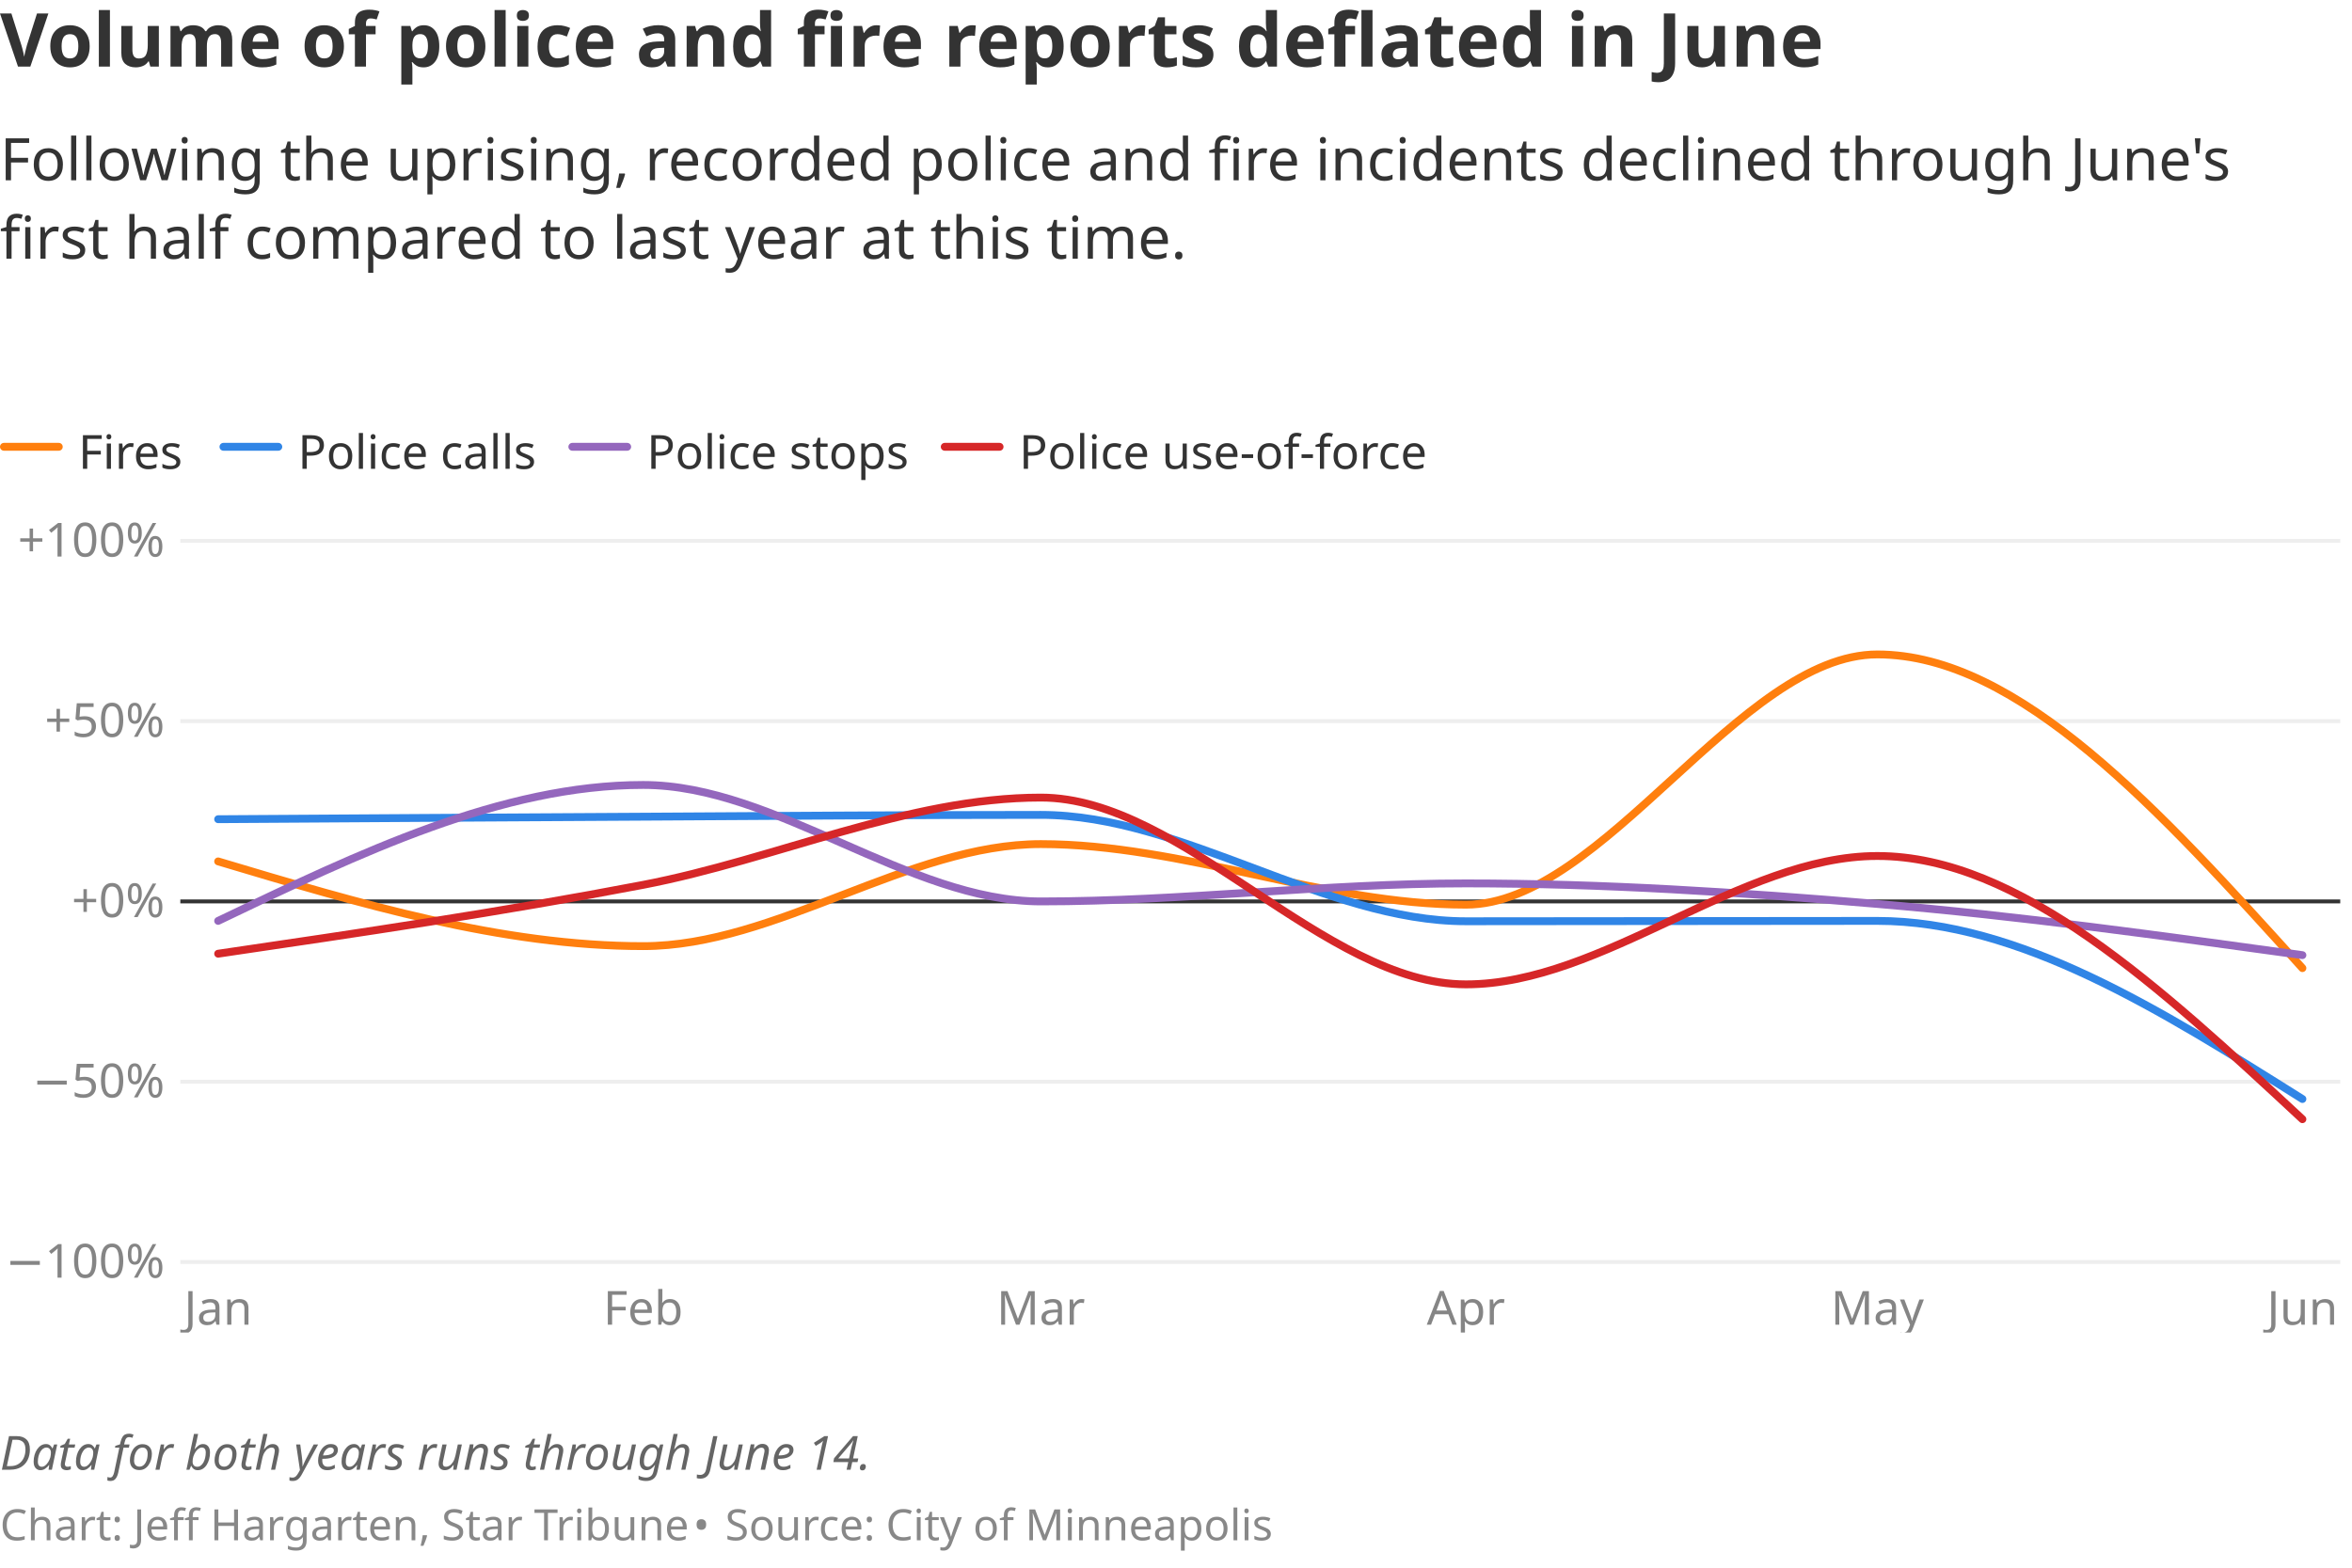
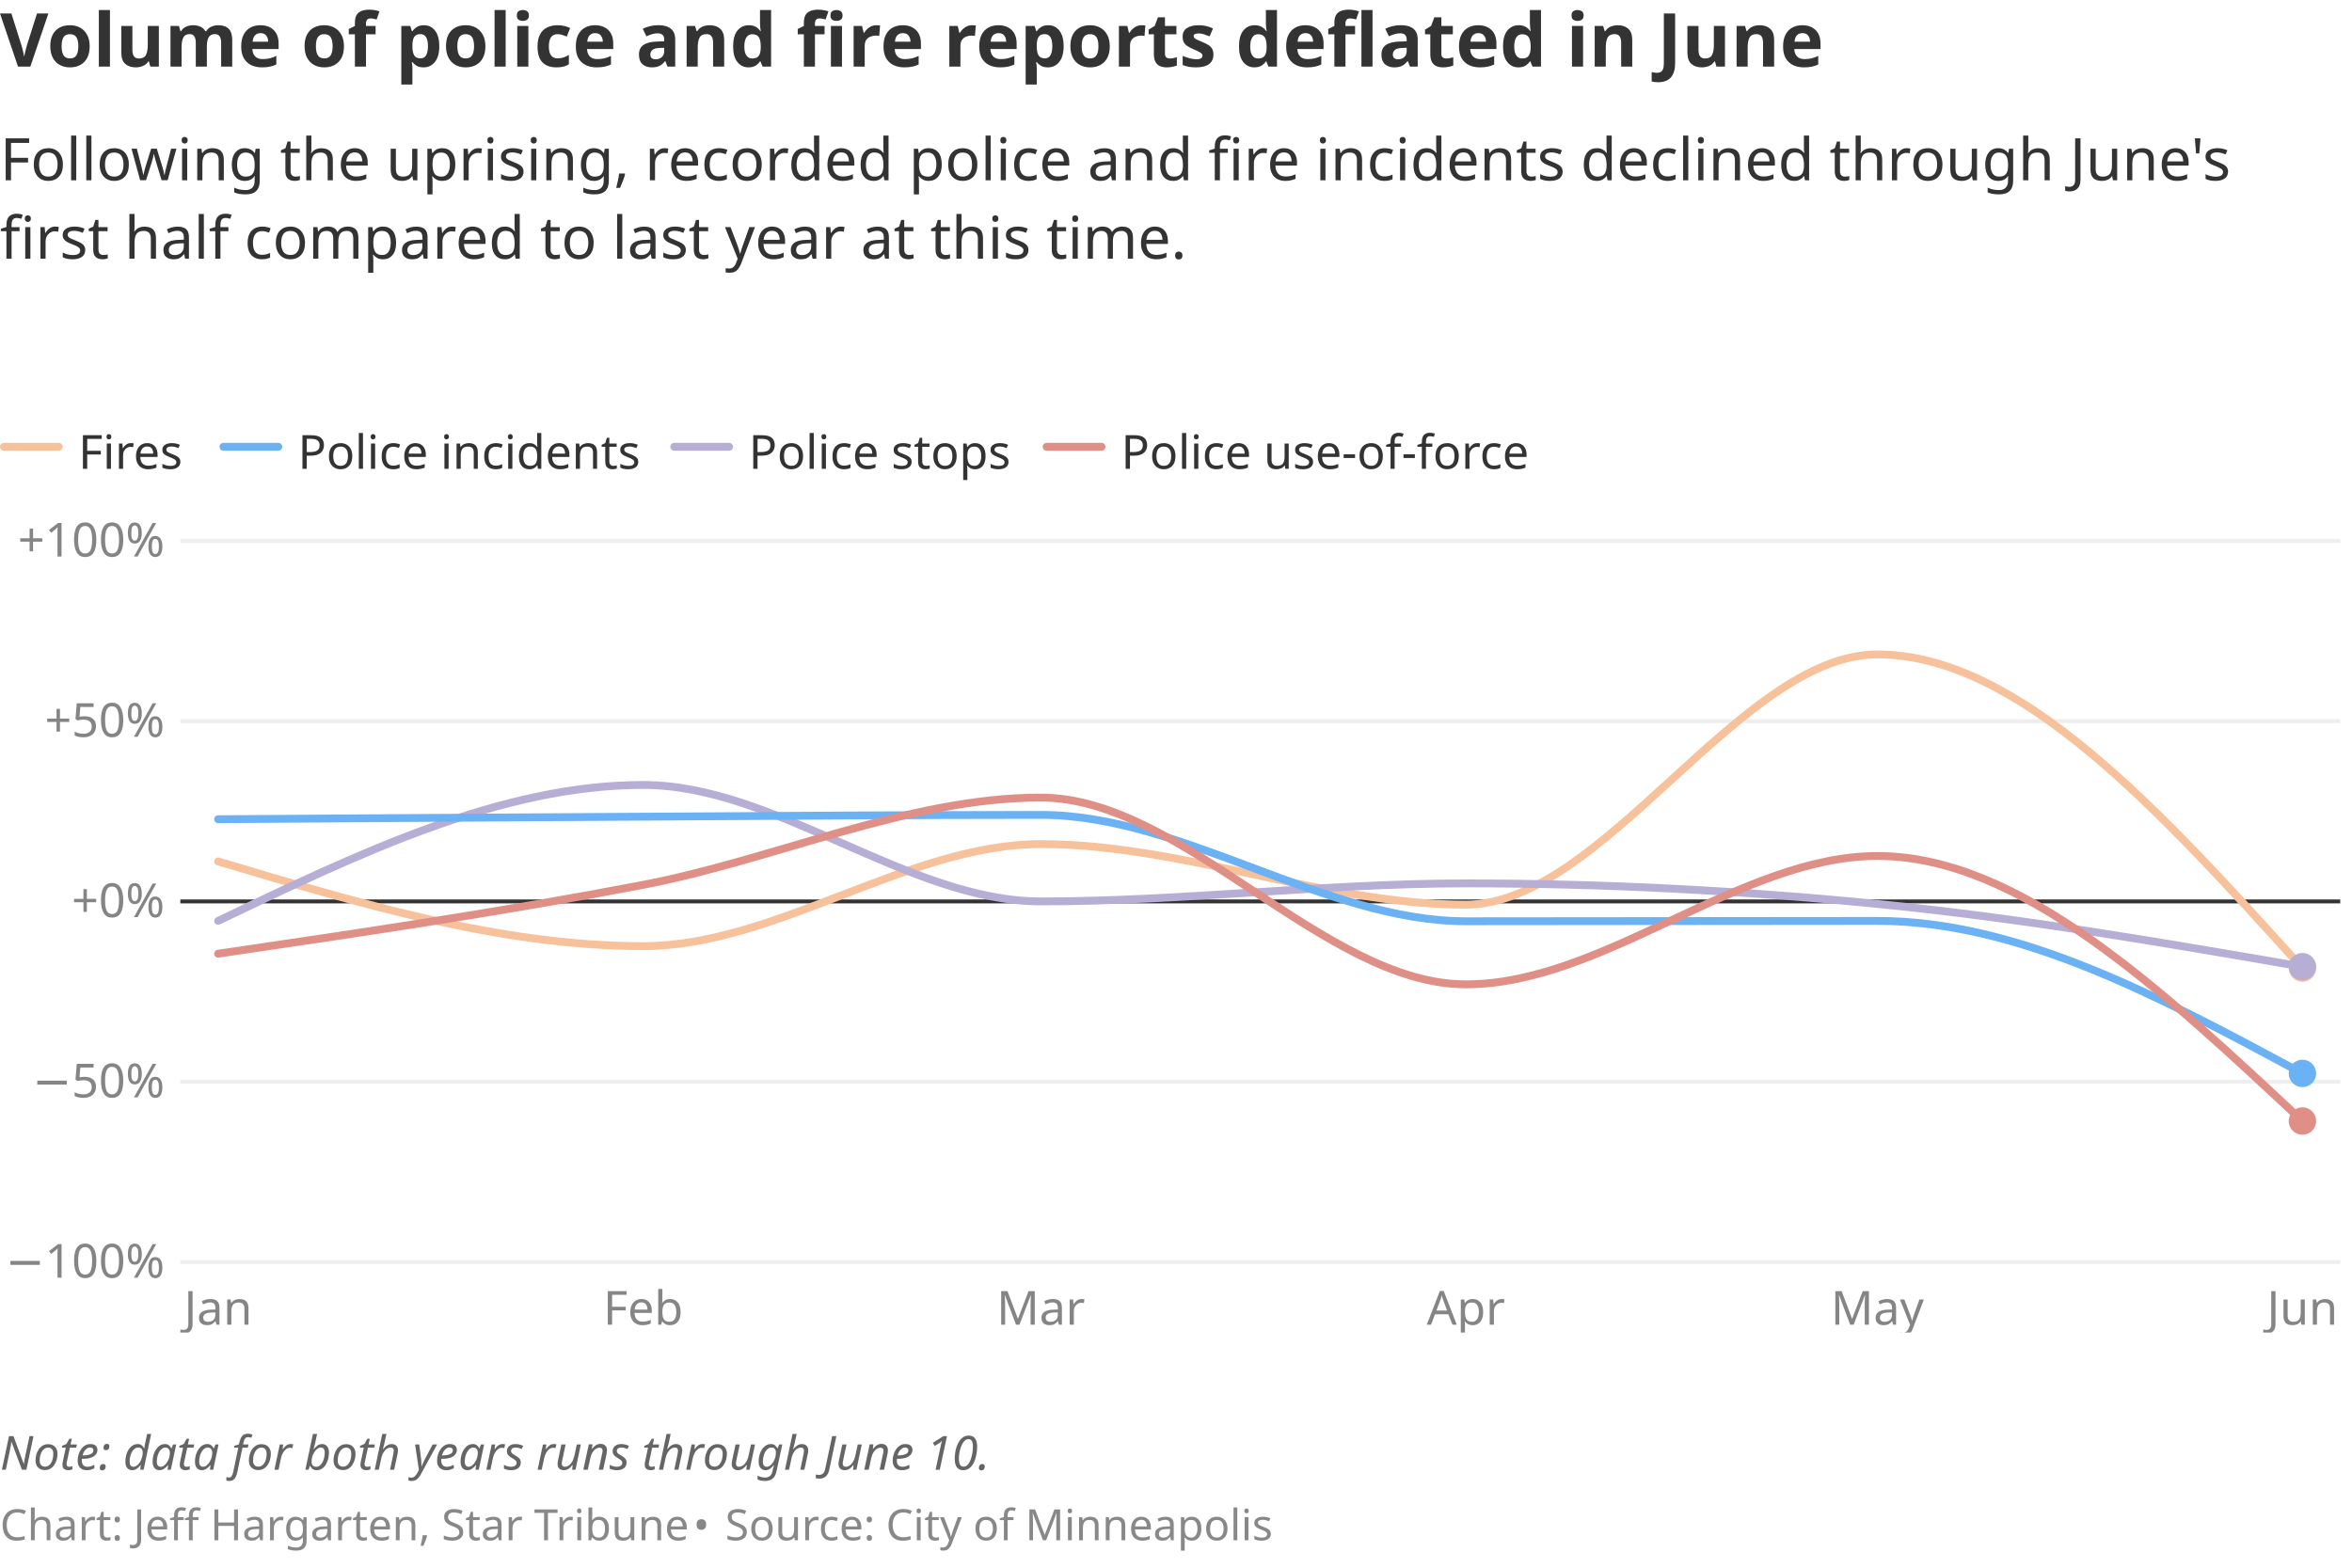
<svg xmlns="http://www.w3.org/2000/svg" id="exportSvg" width="600" height="400">
  <defs />
  <g>
    <g id="header-svg">
      <g id="text-svg">
        <text transform="translate(0, -2)" fill="rgb(51,51,51)" style="font-family: BentonSans; font-weight: 700; font-size: 19px;">
          <tspan x="0" dy="19">Volume of police and fire reports deflated in June</tspan>
        </text>
      </g>
      <g id="text-svg">
        <text transform="translate(0, 31)" fill="rgb(51,51,51)" style="font-family: BentonSans; font-weight: 400; font-size: 15px;">
          <tspan x="0" dy="15">Following the uprising, recorded police and fire incidents declined through June's </tspan>
        </text>
        <text transform="translate(0, 51)" fill="rgb(51,51,51)" style="font-family: BentonSans; font-weight: 400; font-size: 15px;">
          <tspan x="0" dy="15">first half compared to last year at this time.</tspan>
        </text>
      </g>
    </g>
    <g id="chart-svg">
      <g id="group-svg" clip-path="url(#rect-mask-group-0)" transform="translate(0, 104)">
        <clipPath id="rect-mask-group-0">
          <rect x="0" y="0" width="600" height="236" />
        </clipPath>
        <g id="group-svg" transform="translate(46, 34)">
          <g id="x-svg ticks-svg" transform="translate(0, 189)">
            <g transform="translate(9.649737, 0)">
              <text transform="translate(-9.999998, -12) translate(9.999998, 11)" fill="rgb(133, 133, 133)" style="text-anchor: middle; font-family: BentonSans; font-weight: 400; font-size: 12px;">
                <tspan x="0" dy="12">Jan</tspan>
              </text>
            </g>
            <g transform="translate(118.0887, 0)">
              <text transform="translate(-10, -12) translate(10, 11)" fill="rgb(133, 133, 133)" style="text-anchor: middle; font-family: BentonSans; font-weight: 400; font-size: 12px;">
                <tspan x="0" dy="12">Feb</tspan>
              </text>
            </g>
            <g transform="translate(219.5315, 0)">
              <text transform="translate(-11.5, -12) translate(11.5, 11)" fill="rgb(133, 133, 133)" style="text-anchor: middle; font-family: BentonSans; font-weight: 400; font-size: 12px;">
                <tspan x="0" dy="12">Mar</tspan>
              </text>
            </g>
            <g transform="translate(327.9704, 0)">
              <text transform="translate(-10, -12) translate(10, 11)" fill="rgb(133, 133, 133)" style="text-anchor: middle; font-family: BentonSans; font-weight: 400; font-size: 12px;">
                <tspan x="0" dy="12">Apr</tspan>
              </text>
            </g>
            <g transform="translate(432.9113, 0)">
              <text transform="translate(-12.5, -12) translate(12.5, 11)" fill="rgb(133, 133, 133)" style="text-anchor: middle; font-family: BentonSans; font-weight: 400; font-size: 12px;">
                <tspan x="0" dy="12">May</tspan>
              </text>
            </g>
            <g transform="translate(541.3503, 0)">
              <text transform="translate(-10, -12) translate(10, 11)" fill="rgb(133, 133, 133)" style="text-anchor: middle; font-family: BentonSans; font-weight: 400; font-size: 12px;">
                <tspan x="0" dy="12">Jun</tspan>
              </text>
            </g>
          </g>
          <g id="x-svg axis-svg" transform="translate(0, 92)">
            <line x1="0" x2="551" y1="0" y2="0" style="stroke: rgb(51, 51, 51); stroke-width: 1;" />
          </g>
          <g id="y-grid-svg">
            <g transform="translate(0, 184)">
              <line x1="0" x2="551" y1="0" y2="0" style="stroke: rgb(238, 238, 238); stroke-width: 1;" />
              <text transform="translate(-4, 4) translate(-41, -12) translate(41, 0)" fill="rgb(133, 133, 133)" style="text-anchor: end; font-family: BentonSans; font-weight: 400; font-size: 12px;">
                <tspan x="0" dy="12">−100%</tspan>
              </text>
            </g>
            <g transform="translate(0, 138)">
              <line x1="0" x2="551" y1="0" y2="0" style="stroke: rgb(238, 238, 238); stroke-width: 1;" />
              <text transform="translate(-4, 4) translate(-35, -12) translate(35, 0)" fill="rgb(133, 133, 133)" style="text-anchor: end; font-family: BentonSans; font-weight: 400; font-size: 12px;">
                <tspan x="0" dy="12">−50%</tspan>
              </text>
            </g>
            <g id="tick-svg tick-major-svg" transform="translate(0, 92)">
              <text transform="translate(-4, 4) translate(-28, -12) translate(28, 0)" fill="rgb(133, 133, 133)" style="text-anchor: end; font-family: BentonSans; font-weight: 400; font-size: 12px;">
                <tspan x="0" dy="12">+0%</tspan>
              </text>
            </g>
            <g transform="translate(0, 46)">
              <line x1="0" x2="551" y1="0" y2="0" style="stroke: rgb(238, 238, 238); stroke-width: 1;" />
              <text transform="translate(-4, 4) translate(-35, -12) translate(35, 0)" fill="rgb(133, 133, 133)" style="text-anchor: end; font-family: BentonSans; font-weight: 400; font-size: 12px;">
                <tspan x="0" dy="12">+50%</tspan>
              </text>
            </g>
            <g>
              <line x1="0" x2="551" y1="0" y2="0" style="stroke: rgb(238, 238, 238); stroke-width: 1;" />
              <text transform="translate(-4, 4) translate(-41, -12) translate(41, 0)" fill="rgb(133, 133, 133)" style="text-anchor: end; font-family: BentonSans; font-weight: 400; font-size: 12px;">
                <tspan x="0" dy="12">+100%</tspan>
              </text>
            </g>
          </g>
          <g id="lines-svg">
            <g id="fire-svg">
-               <path d="M9.65,81.788C45.796,92.598,81.942,103.408,118.089,103.408C151.903,103.408,185.717,77.372,219.532,77.372C255.678,77.372,291.824,92.828,327.97,92.828C362.951,92.828,397.931,28.98,432.911,28.98C469.058,28.98,505.204,69,541.35,109.02" stroke="rgb(255,127,14)" id="fire" style="stroke-width: 2; stroke-linejoin: round; stroke-linecap: round; fill: none; mix-blend-mode: normal;" />
+               <path d="M9.65,81.788C45.796,92.598,81.942,103.408,118.089,103.408C151.903,103.408,185.717,77.372,219.532,77.372C255.678,77.372,291.824,92.828,327.97,92.828C362.951,92.828,397.931,28.98,432.911,28.98C469.058,28.98,505.204,69,541.35,109.02" stroke="rgb(247,194,155)" id="fire" style="stroke-width: 2; stroke-linejoin: round; stroke-linecap: round; fill: none; mix-blend-mode: normal;" />
+             </g>
+             <g id="stops-svg">
+               <path d="M9.65,96.968C45.796,79.626,81.942,62.284,118.089,62.284C151.903,62.284,185.717,92,219.532,92C255.678,92,291.824,87.4,327.97,87.4C362.951,87.4,397.931,89.216,432.911,92.644C469.058,96.186,505.204,102.419,541.35,108.652" stroke="rgb(182,174,212)" id="stops" style="stroke-width: 2; stroke-linejoin: round; stroke-linecap: round; fill: none; mix-blend-mode: normal;" />
            </g>
            <g id="police-svg">
-               <path d="M9.65,71.024C45.796,70.796,81.942,70.568,118.089,70.38C151.903,70.204,185.717,69.92,219.532,69.92C255.678,69.92,291.824,97.06,327.97,97.06C362.951,97.06,397.931,96.968,432.911,96.968C469.058,96.968,505.204,119.692,541.35,142.416" stroke="rgb(48,133,230)" id="police" style="stroke-width: 2; stroke-linejoin: round; stroke-linecap: round; fill: none; mix-blend-mode: normal;" />
-             </g>
-             <g id="stops-svg">
-               <path d="M9.65,96.968C45.796,79.626,81.942,62.284,118.089,62.284C151.903,62.284,185.717,92,219.532,92C255.678,92,291.824,87.4,327.97,87.4C362.951,87.4,397.931,89.683,432.911,92.644C469.058,95.704,505.204,100.706,541.35,105.708" stroke="rgb(148,103,189)" id="stops" style="stroke-width: 2; stroke-linejoin: round; stroke-linecap: round; fill: none; mix-blend-mode: normal;" />
+               <path d="M9.65,71.024C45.796,70.796,81.942,70.568,118.089,70.38C151.903,70.204,185.717,69.92,219.532,69.92C255.678,69.92,291.824,97.06,327.97,97.06C362.951,97.06,397.931,96.968,432.911,96.968C469.058,96.968,505.204,116.426,541.35,135.884" stroke="rgb(107,178,244)" id="police" style="stroke-width: 2; stroke-linejoin: round; stroke-linecap: round; fill: none; mix-blend-mode: normal;" />
            </g>
            <g id="force-svg">
-               <path d="M9.65,105.34C45.796,100.019,81.942,94.698,118.089,87.768C151.903,81.285,185.717,65.504,219.532,65.504C255.678,65.504,291.824,113.16,327.97,113.16C362.951,113.16,397.931,80.408,432.911,80.408C469.058,80.408,505.204,113.988,541.35,147.568" stroke="rgb(214,39,40)" id="force" style="stroke-width: 2; stroke-linejoin: round; stroke-linecap: round; fill: none; mix-blend-mode: normal;" />
+               <path d="M9.65,105.34C45.796,100.019,81.942,94.698,118.089,87.768C151.903,81.285,185.717,65.504,219.532,65.504C255.678,65.504,291.824,113.16,327.97,113.16C362.951,113.16,397.931,80.408,432.911,80.408C469.058,80.408,505.204,114.218,541.35,148.028" stroke="rgb(223,143,134)" id="force" style="stroke-width: 2; stroke-linejoin: round; stroke-linecap: round; fill: none; mix-blend-mode: normal;" />
            </g>
+           </g>
+           <g id="line-symbols-svg">
+             <path d="M -1,0 a 1,1 0 1,0 2,0 a 1,1 0 1,0 -2,0 Z" id="fire" transform="translate(541.3503, 109.02) scale(3.5)" style="fill: rgb(247, 194, 155); mix-blend-mode: normal;" />
+             <path d="M -1,0 a 1,1 0 1,0 2,0 a 1,1 0 1,0 -2,0 Z" id="stops" transform="translate(541.3503, 108.652) scale(3.5)" style="fill: rgb(182, 174, 212); mix-blend-mode: normal;" />
+             <path d="M -1,0 a 1,1 0 1,0 2,0 a 1,1 0 1,0 -2,0 Z" id="police" transform="translate(541.3503, 135.884) scale(3.5)" style="fill: rgb(107, 178, 244); mix-blend-mode: normal;" />
+             <path d="M -1,0 a 1,1 0 1,0 2,0 a 1,1 0 1,0 -2,0 Z" id="force" transform="translate(541.3503, 148.028) scale(3.5)" style="fill: rgb(223, 143, 134); mix-blend-mode: normal;" />
          </g>
        </g>
      </g>
      <g id="fire-svg" clip-path="url(#rect-mask-fire-1)" transform="translate(0, 104)">
        <clipPath id="rect-mask-fire-1">
          <rect x="0" y="0" width="16" height="20" />
        </clipPath>
-         <path d="M1,10 L15,10" stroke="rgb(255,127,14)" id="fire" style="stroke-width: 2; stroke-linejoin: round; stroke-linecap: round; fill: none; mix-blend-mode: normal;" />
+         <path d="M1,10 L15,10" stroke="rgb(247,194,155)" id="fire" style="stroke-width: 2; stroke-linejoin: round; stroke-linecap: round; fill: none; mix-blend-mode: normal;" />
      </g>
      <g id="fire-svg">
        <text transform="translate(20, 107.6094)" fill="rgb(51,51,51)" style="font-family: BentonSans; font-weight: 400; font-size: 12px;">
          <tspan x="0" dy="12">Fires</tspan>
        </text>
      </g>
      <g id="police-svg" clip-path="url(#rect-mask-police-2)" transform="translate(56, 104)">
        <clipPath id="rect-mask-police-2">
          <rect x="0" y="0" width="16" height="20" />
        </clipPath>
-         <path d="M1,10 L15,10" stroke="rgb(48,133,230)" id="police" style="stroke-width: 2; stroke-linejoin: round; stroke-linecap: round; fill: none; mix-blend-mode: normal;" />
+         <path d="M1,10 L15,10" stroke="rgb(107,178,244)" id="police" style="stroke-width: 2; stroke-linejoin: round; stroke-linecap: round; fill: none; mix-blend-mode: normal;" />
      </g>
      <g id="police-svg">
        <text transform="translate(76, 107.6094)" fill="rgb(51,51,51)" style="font-family: BentonSans; font-weight: 400; font-size: 12px;">
-           <tspan x="0" dy="12">Police calls</tspan>
+           <tspan x="0" dy="12">Police incidents</tspan>
        </text>
      </g>
-       <g id="stops-svg" clip-path="url(#rect-mask-stops-3)" transform="translate(145, 104)">
+       <g id="stops-svg" clip-path="url(#rect-mask-stops-3)" transform="translate(171, 104)">
        <clipPath id="rect-mask-stops-3">
          <rect x="0" y="0" width="16" height="20" />
        </clipPath>
-         <path d="M1,10 L15,10" stroke="rgb(148,103,189)" id="stops" style="stroke-width: 2; stroke-linejoin: round; stroke-linecap: round; fill: none; mix-blend-mode: normal;" />
+         <path d="M1,10 L15,10" stroke="rgb(182,174,212)" id="stops" style="stroke-width: 2; stroke-linejoin: round; stroke-linecap: round; fill: none; mix-blend-mode: normal;" />
      </g>
      <g id="stops-svg">
-         <text transform="translate(165, 107.6094)" fill="rgb(51,51,51)" style="font-family: BentonSans; font-weight: 400; font-size: 12px;">
+         <text transform="translate(191, 107.6094)" fill="rgb(51,51,51)" style="font-family: BentonSans; font-weight: 400; font-size: 12px;">
          <tspan x="0" dy="12">Police stops</tspan>
        </text>
      </g>
-       <g id="force-svg" clip-path="url(#rect-mask-force-4)" transform="translate(240, 104)">
+       <g id="force-svg" clip-path="url(#rect-mask-force-4)" transform="translate(266, 104)">
        <clipPath id="rect-mask-force-4">
          <rect x="0" y="0" width="16" height="20" />
        </clipPath>
-         <path d="M1,10 L15,10" stroke="rgb(214,39,40)" id="force" style="stroke-width: 2; stroke-linejoin: round; stroke-linecap: round; fill: none; mix-blend-mode: normal;" />
+         <path d="M1,10 L15,10" stroke="rgb(223,143,134)" id="force" style="stroke-width: 2; stroke-linejoin: round; stroke-linecap: round; fill: none; mix-blend-mode: normal;" />
      </g>
      <g id="force-svg">
-         <text transform="translate(260, 107.6094)" fill="rgb(51,51,51)" style="font-family: BentonSans; font-weight: 400; font-size: 12px;">
+         <text transform="translate(286, 107.6094)" fill="rgb(51,51,51)" style="font-family: BentonSans; font-weight: 400; font-size: 12px;">
          <tspan x="0" dy="12">Police use-of-force</tspan>
        </text>
      </g>
    </g>
    <g id="after-body-svg" />
    <g id="above-footer-svg">
      <g id="text-svg">
        <text transform="translate(0, 363)" fill="rgb(101,101,101)" style="font-family: BentonSans; font-weight: 400; font-style: italic; font-size: 12px;">
-           <tspan x="0" dy="12">Data for both years runs through June 14.</tspan>
+           <tspan x="0" dy="12">Note: data for both years runs through June 10.</tspan>
        </text>
      </g>
    </g>
    <g id="footer-svg">
      <g id="footer-inner-svg">
        <g id="footer-main-svg">
          <g id="text-svg">
            <text transform="translate(0, 382)" fill="rgb(136,136,136)" style="font-family: BentonSans; font-weight: 400; font-size: 11px;">
              <tspan x="0" dy="11">Chart:</tspan>
            </text>
            <text transform="translate(34, 382)" fill="rgb(136,136,136)" style="font-family: BentonSans; font-weight: 400; font-size: 11px;">
              <tspan x="0" dy="11">Jeff Hargarten, Star Tribune</tspan>
            </text>
          </g>
          <g id="text-svg">
            <text transform="translate(174, 382)" fill="rgb(136,136,136)" style="font-family: BentonSans; font-weight: 400; font-size: 11px;">
              <tspan x="0" dy="11">​ •</tspan>
            </text>
          </g>
          <g id="text-svg">
            <text transform="translate(185, 382)" fill="rgb(136,136,136)" style="font-family: BentonSans; font-weight: 400; font-size: 11px;">
              <tspan x="0" dy="11">Source:</tspan>
            </text>
            <text transform="translate(226, 382)" fill="rgb(136,136,136)" style="font-family: BentonSans; font-weight: 400; font-size: 11px;">
              <tspan x="0" dy="11">City of Minneapolis</tspan>
            </text>
          </g>
        </g>
      </g>
    </g>
    <g id="below-footer-svg" />
  </g>
</svg>
